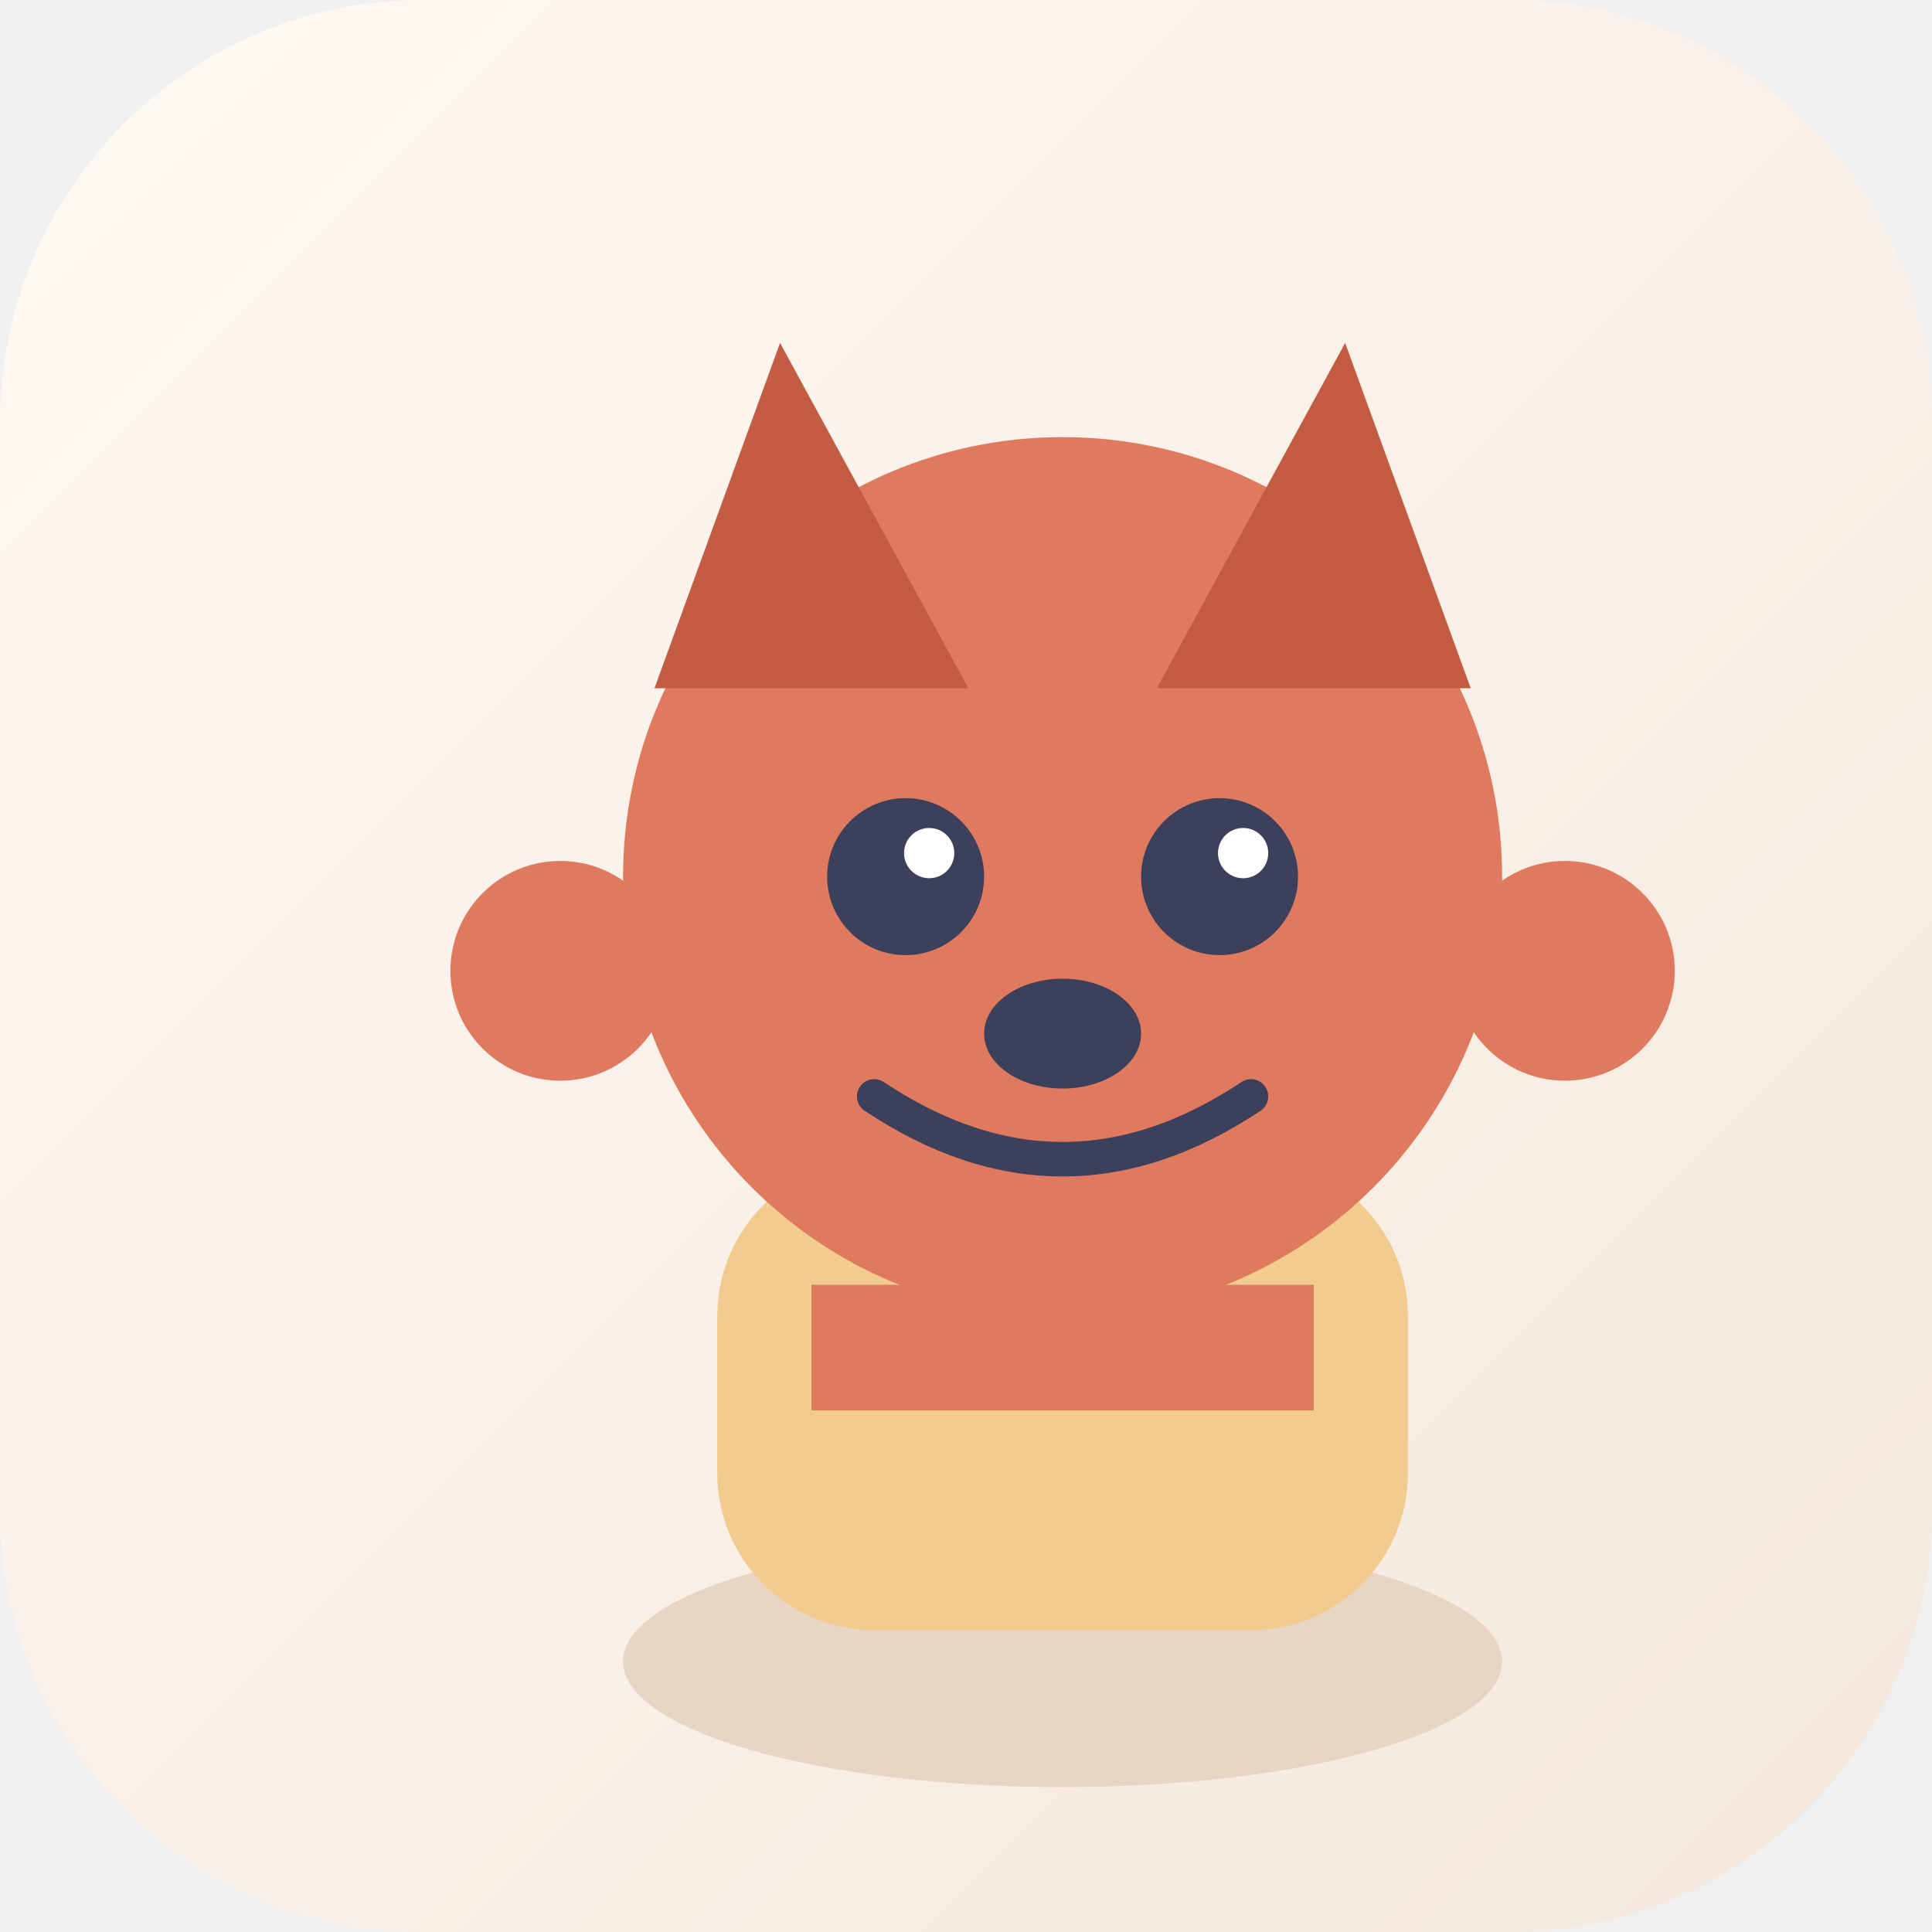
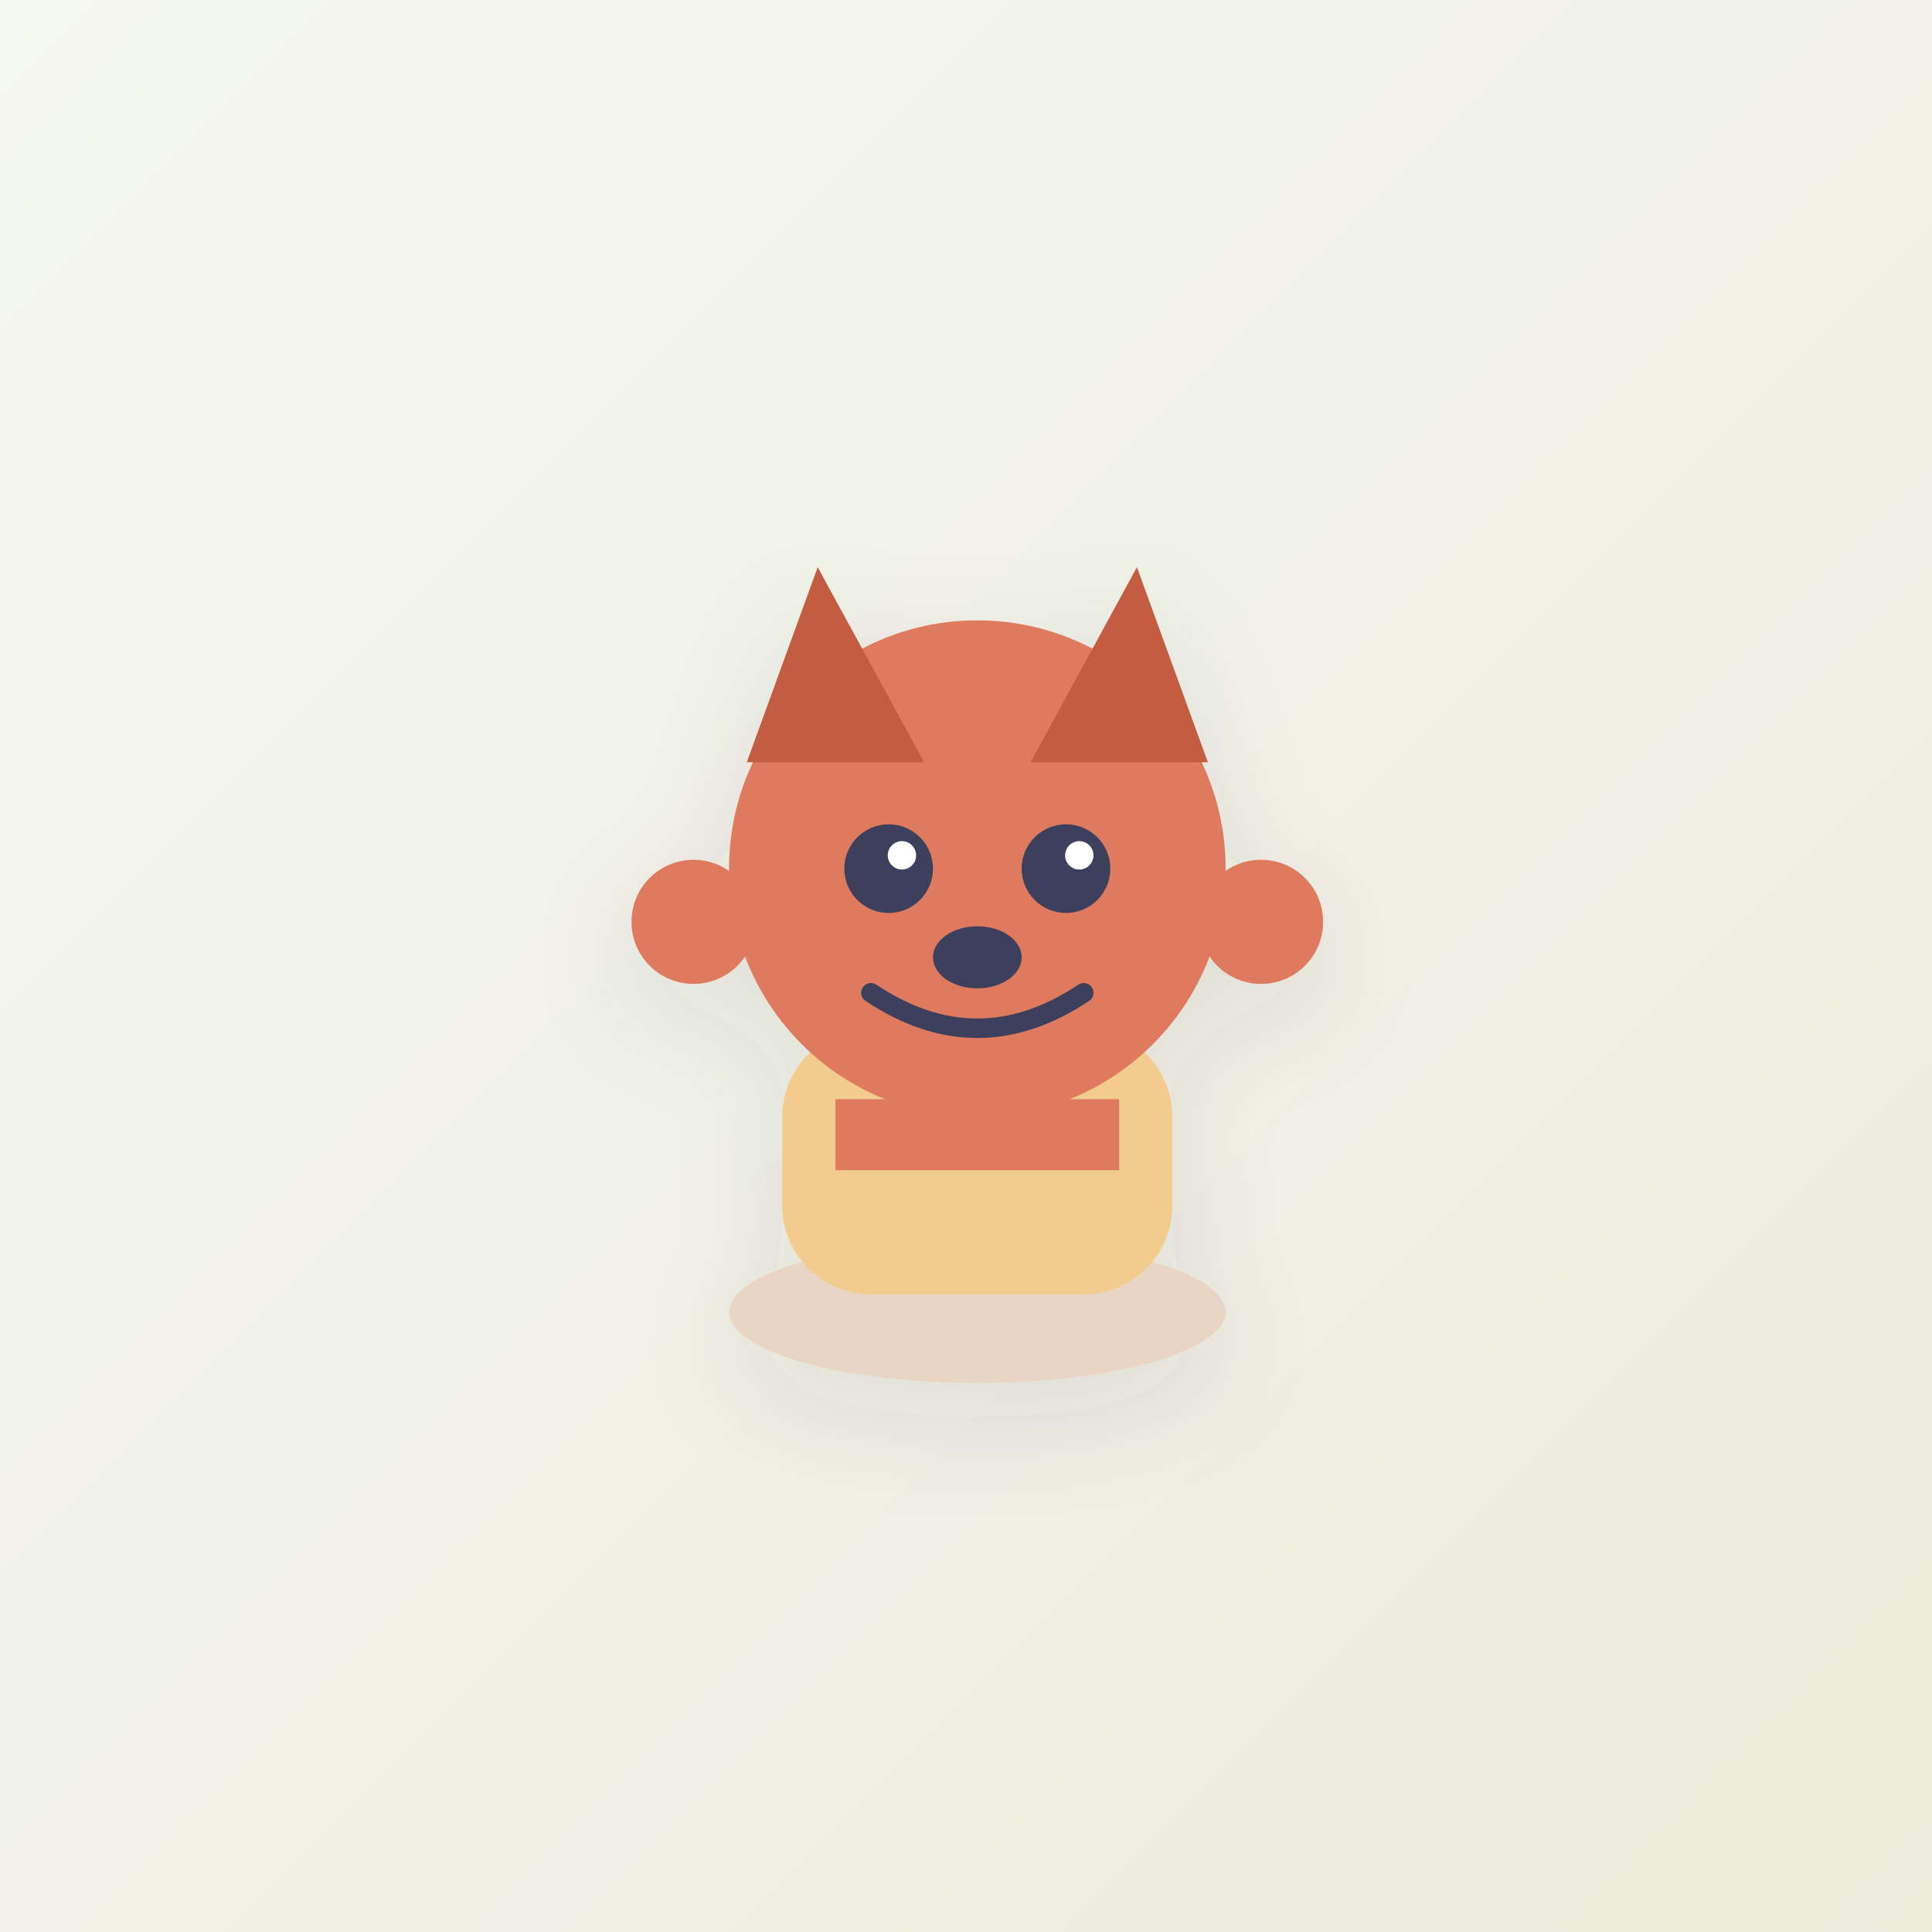
- <svg xmlns="http://www.w3.org/2000/svg" viewBox="0 0 64 64">
+ <svg xmlns="http://www.w3.org/2000/svg" viewBox="0 0 512 512">
  <defs>
-     <linearGradient id="g" x1="0" y1="0" x2="1" y2="1">
+     <linearGradient id="mbg" x1="0%" y1="0%" x2="100%" y2="100%">
      <stop offset="0%" stop-color="#FFF9F4" />
      <stop offset="100%" stop-color="#F4E8DC" />
    </linearGradient>
+     <filter id="msoft" x="-20%" y="-20%" width="140%" height="140%">
+       <feDropShadow dx="0" dy="4" stdDeviation="6" flood-color="#3D405B" flood-opacity="0.1" />
+     </filter>
  </defs>
-   <rect width="64" height="64" rx="14" fill="url(#g)" />
-   <g transform="translate(4 2) scale(0.52)">
+   <rect width="512" height="512" fill="url(#mbg)" />
+   <rect width="512" height="512" fill="#D8F3DC" opacity="0.25" />
+   <g filter="url(#msoft)" transform="translate(118, 108) scale(2.35)">
    <ellipse cx="60" cy="102" rx="28" ry="8" fill="#E8D5C4" />
    <rect x="38" y="70" width="44" height="30" rx="10" fill="#F2CC8F" />
    <path d="M44 78h32v8H44z" fill="#E07A5F" />
    <circle cx="60" cy="52" r="28" fill="#E07A5F" />
    <path d="M34 40 L42 18 L54 40 Z" fill="#C45C42" />
    <path d="M86 40 L78 18 L66 40 Z" fill="#C45C42" />
    <circle cx="50" cy="52" r="5" fill="#3D405B" />
    <circle cx="70" cy="52" r="5" fill="#3D405B" />
-     <circle cx="51.5" cy="50.5" r="1.6" fill="#FFF" />
-     <circle cx="71.5" cy="50.5" r="1.6" fill="#FFF" />
+     <circle cx="51.5" cy="50.5" r="1.6" fill="#FFFFFF" />
+     <circle cx="71.5" cy="50.5" r="1.6" fill="#FFFFFF" />
    <ellipse cx="60" cy="62" rx="5" ry="3.5" fill="#3D405B" />
    <path d="M48 66 Q60 74 72 66" fill="none" stroke="#3D405B" stroke-width="2.2" stroke-linecap="round" />
    <circle cx="28" cy="58" r="7" fill="#E07A5F" />
    <circle cx="92" cy="58" r="7" fill="#E07A5F" />
  </g>
</svg>
